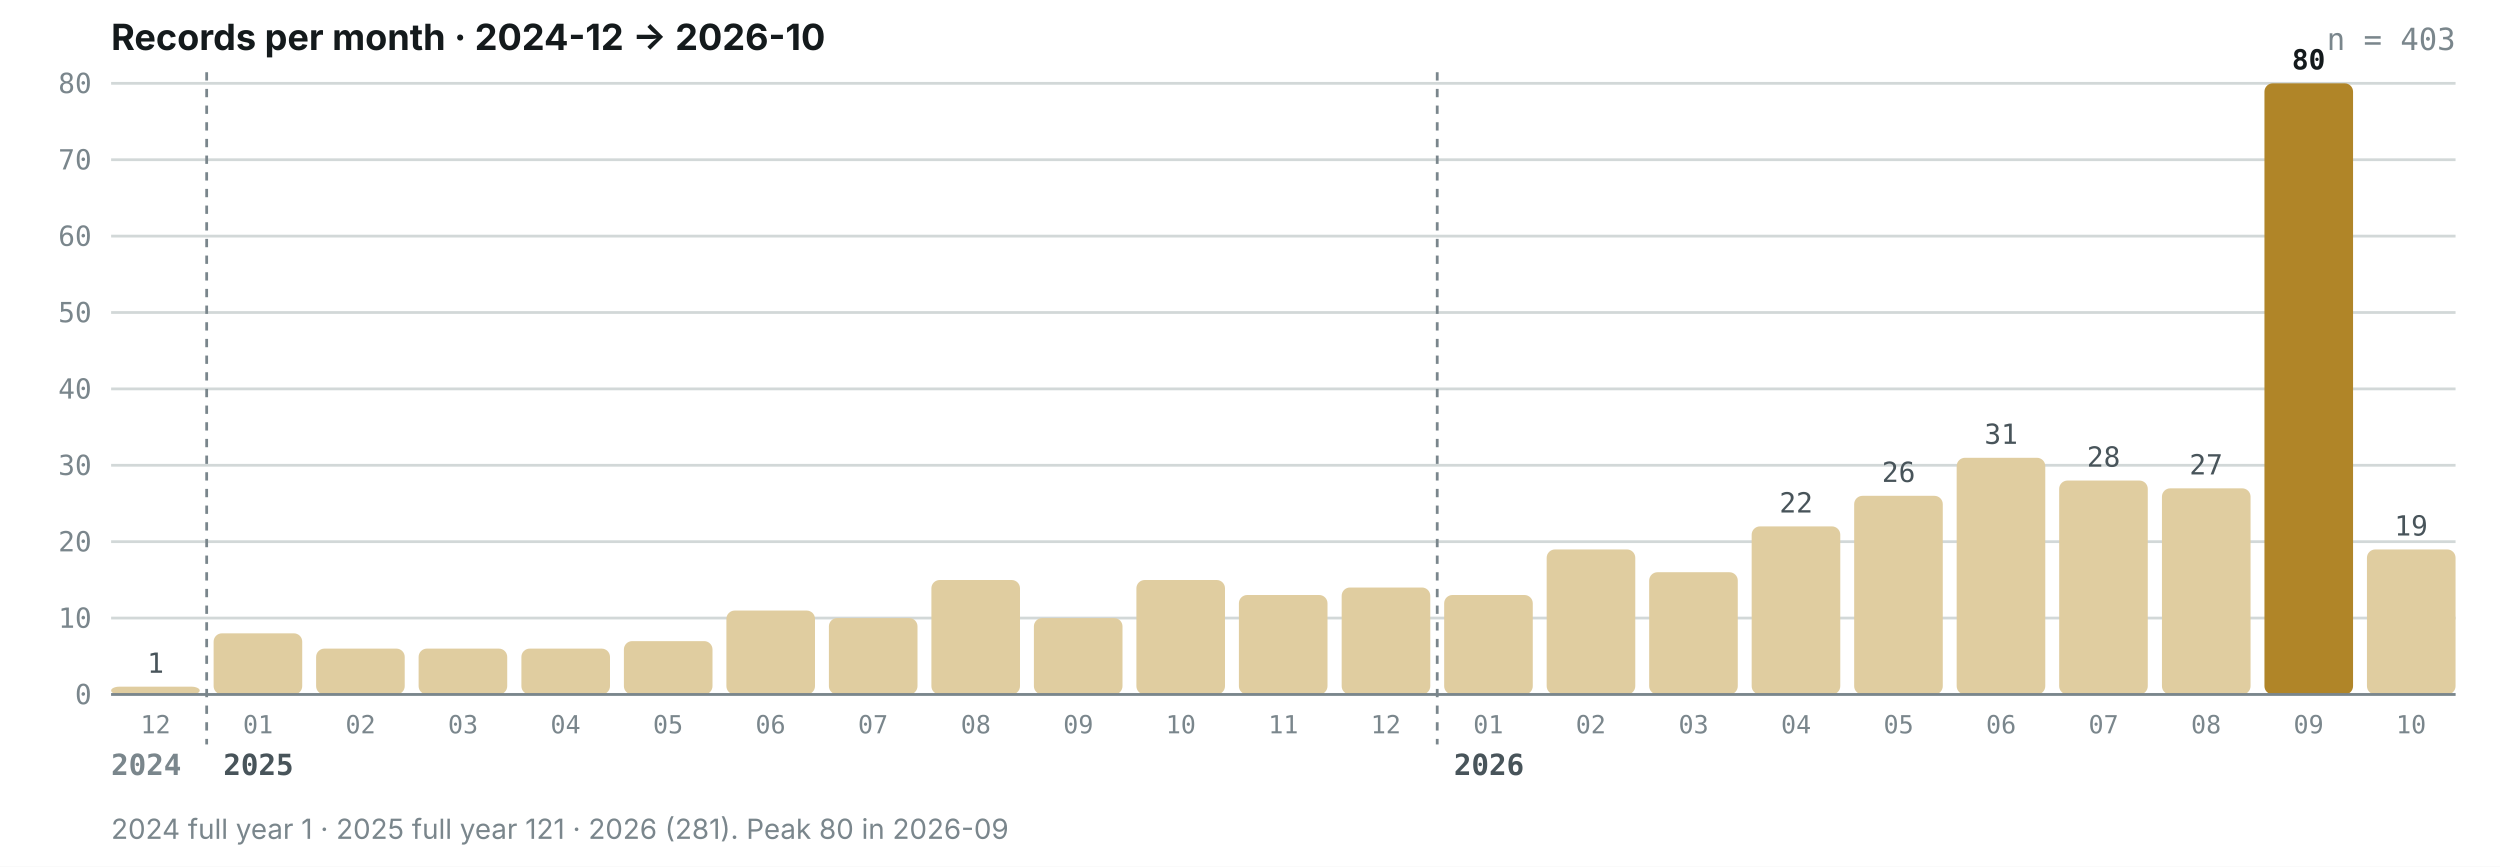
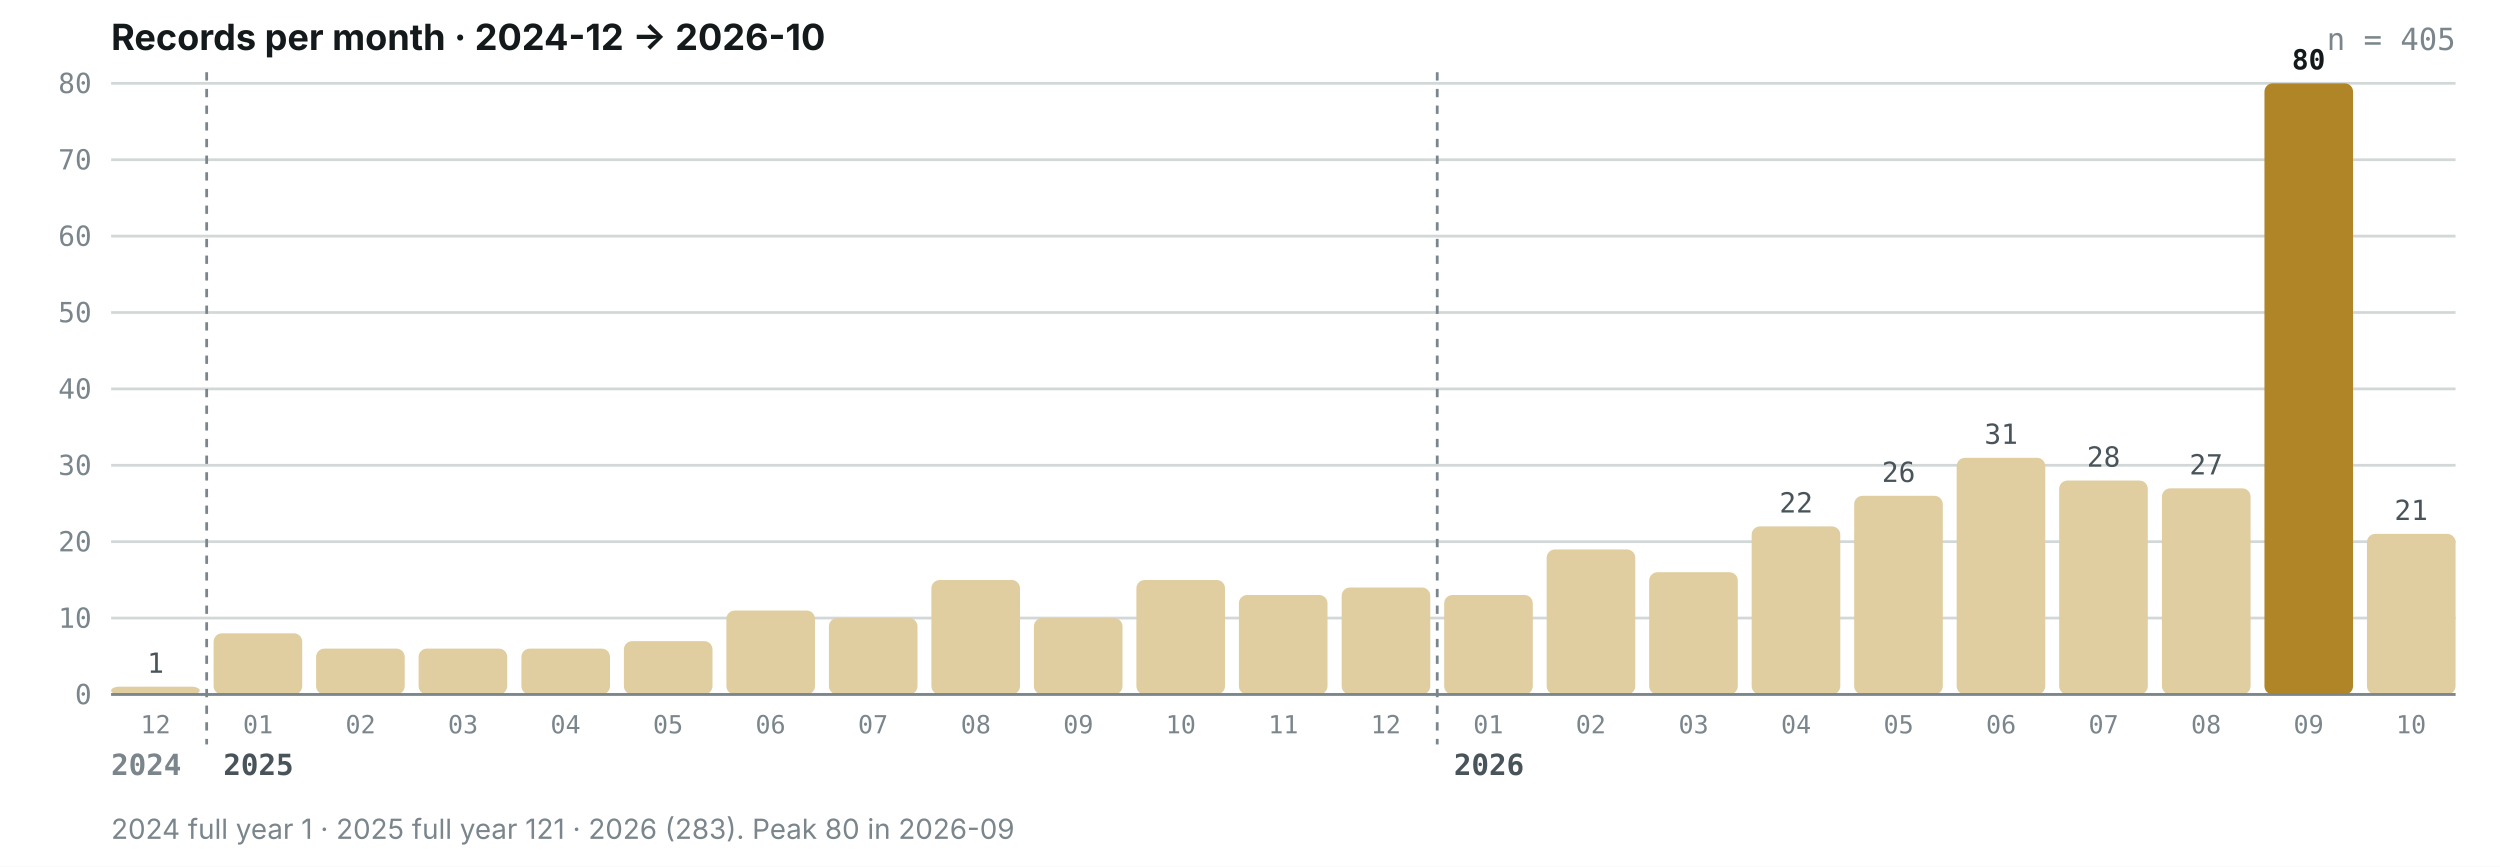
<svg xmlns="http://www.w3.org/2000/svg" viewBox="0 0 900 312" width="900" height="312" role="img" font-family="ui-sans-serif,-apple-system,'Segoe UI','PingFang SC','Microsoft YaHei',sans-serif">
  <rect width="900" height="312" fill="#FFFFFF" />
  <text x="40" y="18" font-size="13" font-weight="700" fill="#141A1C">Records per month · 2024-12 → 2026-10</text>
-   <text x="884" y="18" font-size="11" text-anchor="end" fill="#7A868C" font-family="ui-monospace,'SF Mono','Cascadia Mono','Consolas',monospace">n = 403</text>
+   <text x="884" y="18" font-size="11" text-anchor="end" fill="#7A868C" font-family="ui-monospace,'SF Mono','Cascadia Mono','Consolas',monospace">n = 405</text>
  <line x1="40" y1="250.0" x2="884" y2="250.0" stroke="#D2D8D8" stroke-width="1" />
  <text x="33" y="253.5" font-size="10" text-anchor="end" fill="#7A868C" font-family="ui-monospace,'SF Mono','Cascadia Mono','Consolas',monospace">0</text>
  <line x1="40" y1="222.5" x2="884" y2="222.5" stroke="#D2D8D8" stroke-width="1" />
  <text x="33" y="226.0" font-size="10" text-anchor="end" fill="#7A868C" font-family="ui-monospace,'SF Mono','Cascadia Mono','Consolas',monospace">10</text>
  <line x1="40" y1="195.0" x2="884" y2="195.0" stroke="#D2D8D8" stroke-width="1" />
  <text x="33" y="198.5" font-size="10" text-anchor="end" fill="#7A868C" font-family="ui-monospace,'SF Mono','Cascadia Mono','Consolas',monospace">20</text>
  <line x1="40" y1="167.5" x2="884" y2="167.5" stroke="#D2D8D8" stroke-width="1" />
  <text x="33" y="171.0" font-size="10" text-anchor="end" fill="#7A868C" font-family="ui-monospace,'SF Mono','Cascadia Mono','Consolas',monospace">30</text>
  <line x1="40" y1="140.0" x2="884" y2="140.0" stroke="#D2D8D8" stroke-width="1" />
  <text x="33" y="143.5" font-size="10" text-anchor="end" fill="#7A868C" font-family="ui-monospace,'SF Mono','Cascadia Mono','Consolas',monospace">40</text>
  <line x1="40" y1="112.5" x2="884" y2="112.5" stroke="#D2D8D8" stroke-width="1" />
  <text x="33" y="116.0" font-size="10" text-anchor="end" fill="#7A868C" font-family="ui-monospace,'SF Mono','Cascadia Mono','Consolas',monospace">50</text>
  <line x1="40" y1="85.0" x2="884" y2="85.0" stroke="#D2D8D8" stroke-width="1" />
  <text x="33" y="88.5" font-size="10" text-anchor="end" fill="#7A868C" font-family="ui-monospace,'SF Mono','Cascadia Mono','Consolas',monospace">60</text>
  <line x1="40" y1="57.5" x2="884" y2="57.5" stroke="#D2D8D8" stroke-width="1" />
  <text x="33" y="61.0" font-size="10" text-anchor="end" fill="#7A868C" font-family="ui-monospace,'SF Mono','Cascadia Mono','Consolas',monospace">70</text>
  <line x1="40" y1="30.0" x2="884" y2="30.0" stroke="#D2D8D8" stroke-width="1" />
  <text x="33" y="33.5" font-size="10" text-anchor="end" fill="#7A868C" font-family="ui-monospace,'SF Mono','Cascadia Mono','Consolas',monospace">80</text>
  <line x1="74.4" y1="26" x2="74.4" y2="268" stroke="#7A868C" stroke-width="1" stroke-dasharray="3 3" />
  <text x="80.4" y="279.0" font-size="10.5" font-weight="700" fill="#48545A" font-family="ui-monospace,'SF Mono','Cascadia Mono','Consolas',monospace">2025</text>
  <line x1="517.4" y1="26" x2="517.4" y2="268" stroke="#7A868C" stroke-width="1" stroke-dasharray="3 3" />
  <text x="523.4" y="279.0" font-size="10.5" font-weight="700" fill="#48545A" font-family="ui-monospace,'SF Mono','Cascadia Mono','Consolas',monospace">2026</text>
  <rect x="40.0" y="247.2" width="31.9" height="2.8" rx="3" fill="#E0CDA0" />
  <text x="56.0" y="242.2" font-size="10" text-anchor="middle" fill="#48545A" font-family="ui-monospace,'SF Mono','Cascadia Mono','Consolas',monospace" font-weight="500">1</text>
  <text x="56.0" y="264.0" font-size="9" text-anchor="middle" fill="#7A868C" font-family="ui-monospace,'SF Mono','Cascadia Mono','Consolas',monospace">12</text>
  <rect x="76.9" y="228.0" width="31.9" height="22.0" rx="3" fill="#E0CDA0" />
  <text x="92.9" y="264.0" font-size="9" text-anchor="middle" fill="#7A868C" font-family="ui-monospace,'SF Mono','Cascadia Mono','Consolas',monospace">01</text>
  <rect x="113.8" y="233.5" width="31.9" height="16.5" rx="3" fill="#E0CDA0" />
  <text x="129.8" y="264.0" font-size="9" text-anchor="middle" fill="#7A868C" font-family="ui-monospace,'SF Mono','Cascadia Mono','Consolas',monospace">02</text>
  <rect x="150.7" y="233.5" width="31.9" height="16.5" rx="3" fill="#E0CDA0" />
  <text x="166.7" y="264.0" font-size="9" text-anchor="middle" fill="#7A868C" font-family="ui-monospace,'SF Mono','Cascadia Mono','Consolas',monospace">03</text>
  <rect x="187.7" y="233.5" width="31.9" height="16.5" rx="3" fill="#E0CDA0" />
  <text x="203.6" y="264.0" font-size="9" text-anchor="middle" fill="#7A868C" font-family="ui-monospace,'SF Mono','Cascadia Mono','Consolas',monospace">04</text>
  <rect x="224.6" y="230.8" width="31.9" height="19.2" rx="3" fill="#E0CDA0" />
  <text x="240.5" y="264.0" font-size="9" text-anchor="middle" fill="#7A868C" font-family="ui-monospace,'SF Mono','Cascadia Mono','Consolas',monospace">05</text>
  <rect x="261.5" y="219.8" width="31.9" height="30.2" rx="3" fill="#E0CDA0" />
  <text x="277.4" y="264.0" font-size="9" text-anchor="middle" fill="#7A868C" font-family="ui-monospace,'SF Mono','Cascadia Mono','Consolas',monospace">06</text>
  <rect x="298.4" y="222.5" width="31.9" height="27.5" rx="3" fill="#E0CDA0" />
  <text x="314.3" y="264.0" font-size="9" text-anchor="middle" fill="#7A868C" font-family="ui-monospace,'SF Mono','Cascadia Mono','Consolas',monospace">07</text>
  <rect x="335.3" y="208.8" width="31.9" height="41.2" rx="3" fill="#E0CDA0" />
  <text x="351.3" y="264.0" font-size="9" text-anchor="middle" fill="#7A868C" font-family="ui-monospace,'SF Mono','Cascadia Mono','Consolas',monospace">08</text>
  <rect x="372.2" y="222.5" width="31.9" height="27.5" rx="3" fill="#E0CDA0" />
  <text x="388.2" y="264.0" font-size="9" text-anchor="middle" fill="#7A868C" font-family="ui-monospace,'SF Mono','Cascadia Mono','Consolas',monospace">09</text>
  <rect x="409.1" y="208.8" width="31.9" height="41.2" rx="3" fill="#E0CDA0" />
  <text x="425.1" y="264.0" font-size="9" text-anchor="middle" fill="#7A868C" font-family="ui-monospace,'SF Mono','Cascadia Mono','Consolas',monospace">10</text>
  <rect x="446.0" y="214.2" width="31.9" height="35.8" rx="3" fill="#E0CDA0" />
  <text x="462.0" y="264.0" font-size="9" text-anchor="middle" fill="#7A868C" font-family="ui-monospace,'SF Mono','Cascadia Mono','Consolas',monospace">11</text>
  <rect x="483.0" y="211.5" width="31.9" height="38.5" rx="3" fill="#E0CDA0" />
  <text x="498.9" y="264.0" font-size="9" text-anchor="middle" fill="#7A868C" font-family="ui-monospace,'SF Mono','Cascadia Mono','Consolas',monospace">12</text>
  <rect x="519.9" y="214.2" width="31.9" height="35.8" rx="3" fill="#E0CDA0" />
  <text x="535.8" y="264.0" font-size="9" text-anchor="middle" fill="#7A868C" font-family="ui-monospace,'SF Mono','Cascadia Mono','Consolas',monospace">01</text>
  <rect x="556.8" y="197.8" width="31.9" height="52.2" rx="3" fill="#E0CDA0" />
  <text x="572.7" y="264.0" font-size="9" text-anchor="middle" fill="#7A868C" font-family="ui-monospace,'SF Mono','Cascadia Mono','Consolas',monospace">02</text>
  <rect x="593.7" y="206.0" width="31.9" height="44.0" rx="3" fill="#E0CDA0" />
  <text x="609.7" y="264.0" font-size="9" text-anchor="middle" fill="#7A868C" font-family="ui-monospace,'SF Mono','Cascadia Mono','Consolas',monospace">03</text>
  <rect x="630.6" y="189.5" width="31.9" height="60.5" rx="3" fill="#E0CDA0" />
  <text x="646.6" y="184.5" font-size="10" text-anchor="middle" fill="#48545A" font-family="ui-monospace,'SF Mono','Cascadia Mono','Consolas',monospace" font-weight="500">22</text>
  <text x="646.6" y="264.0" font-size="9" text-anchor="middle" fill="#7A868C" font-family="ui-monospace,'SF Mono','Cascadia Mono','Consolas',monospace">04</text>
  <rect x="667.5" y="178.5" width="31.9" height="71.5" rx="3" fill="#E0CDA0" />
  <text x="683.5" y="173.5" font-size="10" text-anchor="middle" fill="#48545A" font-family="ui-monospace,'SF Mono','Cascadia Mono','Consolas',monospace" font-weight="500">26</text>
  <text x="683.5" y="264.0" font-size="9" text-anchor="middle" fill="#7A868C" font-family="ui-monospace,'SF Mono','Cascadia Mono','Consolas',monospace">05</text>
  <rect x="704.4" y="164.8" width="31.9" height="85.2" rx="3" fill="#E0CDA0" />
  <text x="720.4" y="159.8" font-size="10" text-anchor="middle" fill="#48545A" font-family="ui-monospace,'SF Mono','Cascadia Mono','Consolas',monospace" font-weight="500">31</text>
  <text x="720.4" y="264.0" font-size="9" text-anchor="middle" fill="#7A868C" font-family="ui-monospace,'SF Mono','Cascadia Mono','Consolas',monospace">06</text>
  <rect x="741.3" y="173.0" width="31.9" height="77.0" rx="3" fill="#E0CDA0" />
  <text x="757.3" y="168.0" font-size="10" text-anchor="middle" fill="#48545A" font-family="ui-monospace,'SF Mono','Cascadia Mono','Consolas',monospace" font-weight="500">28</text>
  <text x="757.3" y="264.0" font-size="9" text-anchor="middle" fill="#7A868C" font-family="ui-monospace,'SF Mono','Cascadia Mono','Consolas',monospace">07</text>
  <rect x="778.3" y="175.8" width="31.9" height="74.2" rx="3" fill="#E0CDA0" />
  <text x="794.2" y="170.8" font-size="10" text-anchor="middle" fill="#48545A" font-family="ui-monospace,'SF Mono','Cascadia Mono','Consolas',monospace" font-weight="500">27</text>
  <text x="794.2" y="264.0" font-size="9" text-anchor="middle" fill="#7A868C" font-family="ui-monospace,'SF Mono','Cascadia Mono','Consolas',monospace">08</text>
  <rect x="815.2" y="30.0" width="31.9" height="220.0" rx="3" fill="#B08528" />
  <text x="831.1" y="25.0" font-size="10" text-anchor="middle" fill="#141A1C" font-family="ui-monospace,'SF Mono','Cascadia Mono','Consolas',monospace" font-weight="700">80</text>
  <text x="831.1" y="264.0" font-size="9" text-anchor="middle" fill="#7A868C" font-family="ui-monospace,'SF Mono','Cascadia Mono','Consolas',monospace">09</text>
-   <rect x="852.1" y="197.8" width="31.9" height="52.2" rx="3" fill="#E0CDA0" />
-   <text x="868.0" y="192.8" font-size="10" text-anchor="middle" fill="#48545A" font-family="ui-monospace,'SF Mono','Cascadia Mono','Consolas',monospace" font-weight="500">19</text>
+   <rect x="852.1" y="192.2" width="31.9" height="57.8" rx="3" fill="#E0CDA0" />
+   <text x="868.0" y="187.2" font-size="10" text-anchor="middle" fill="#48545A" font-family="ui-monospace,'SF Mono','Cascadia Mono','Consolas',monospace" font-weight="500">21</text>
  <text x="868.0" y="264.0" font-size="9" text-anchor="middle" fill="#7A868C" font-family="ui-monospace,'SF Mono','Cascadia Mono','Consolas',monospace">10</text>
  <line x1="40" y1="250" x2="884" y2="250" stroke="#7A868C" stroke-width="1" />
  <text x="40" y="279.0" font-size="10.5" font-weight="700" fill="#7A868C" font-family="ui-monospace,'SF Mono','Cascadia Mono','Consolas',monospace">2024</text>
-   <text x="40" y="302" font-size="10" fill="#7A868C">2024 full year 1 · 2025 full year 121 · 2026 (281). Peak 80 in 2026-09</text>
+   <text x="40" y="302" font-size="10" fill="#7A868C">2024 full year 1 · 2025 full year 121 · 2026 (283). Peak 80 in 2026-09</text>
</svg>
